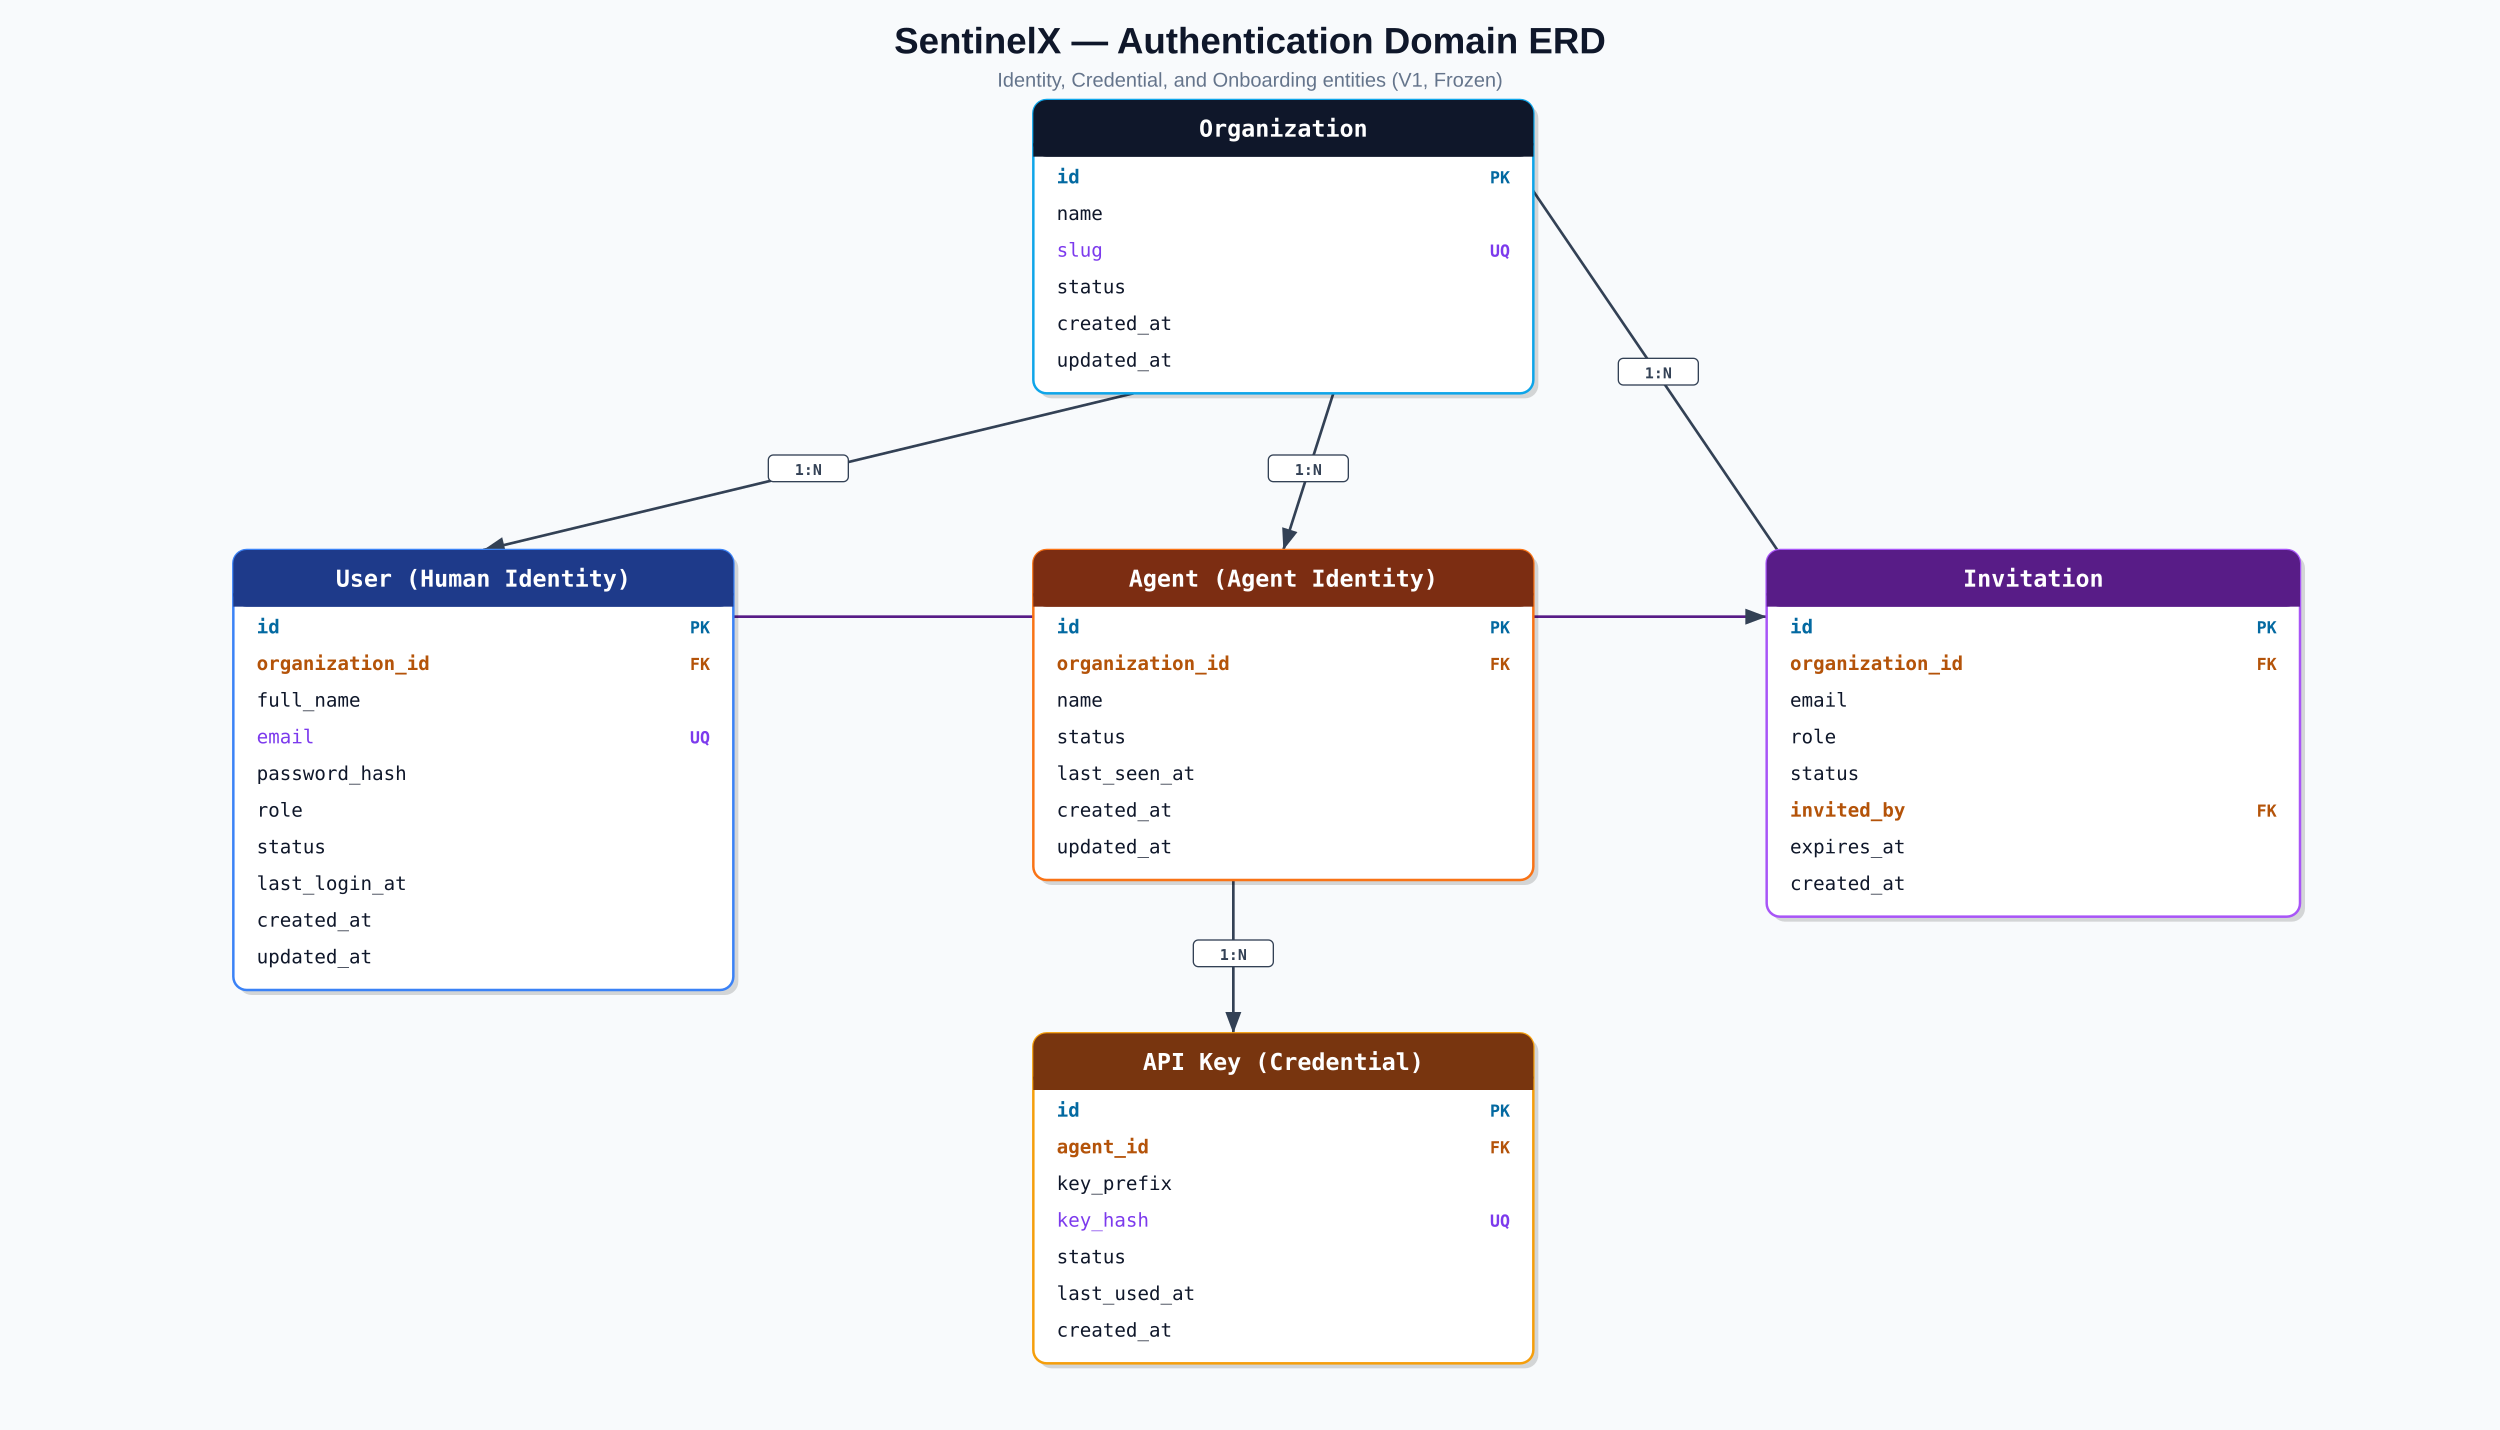
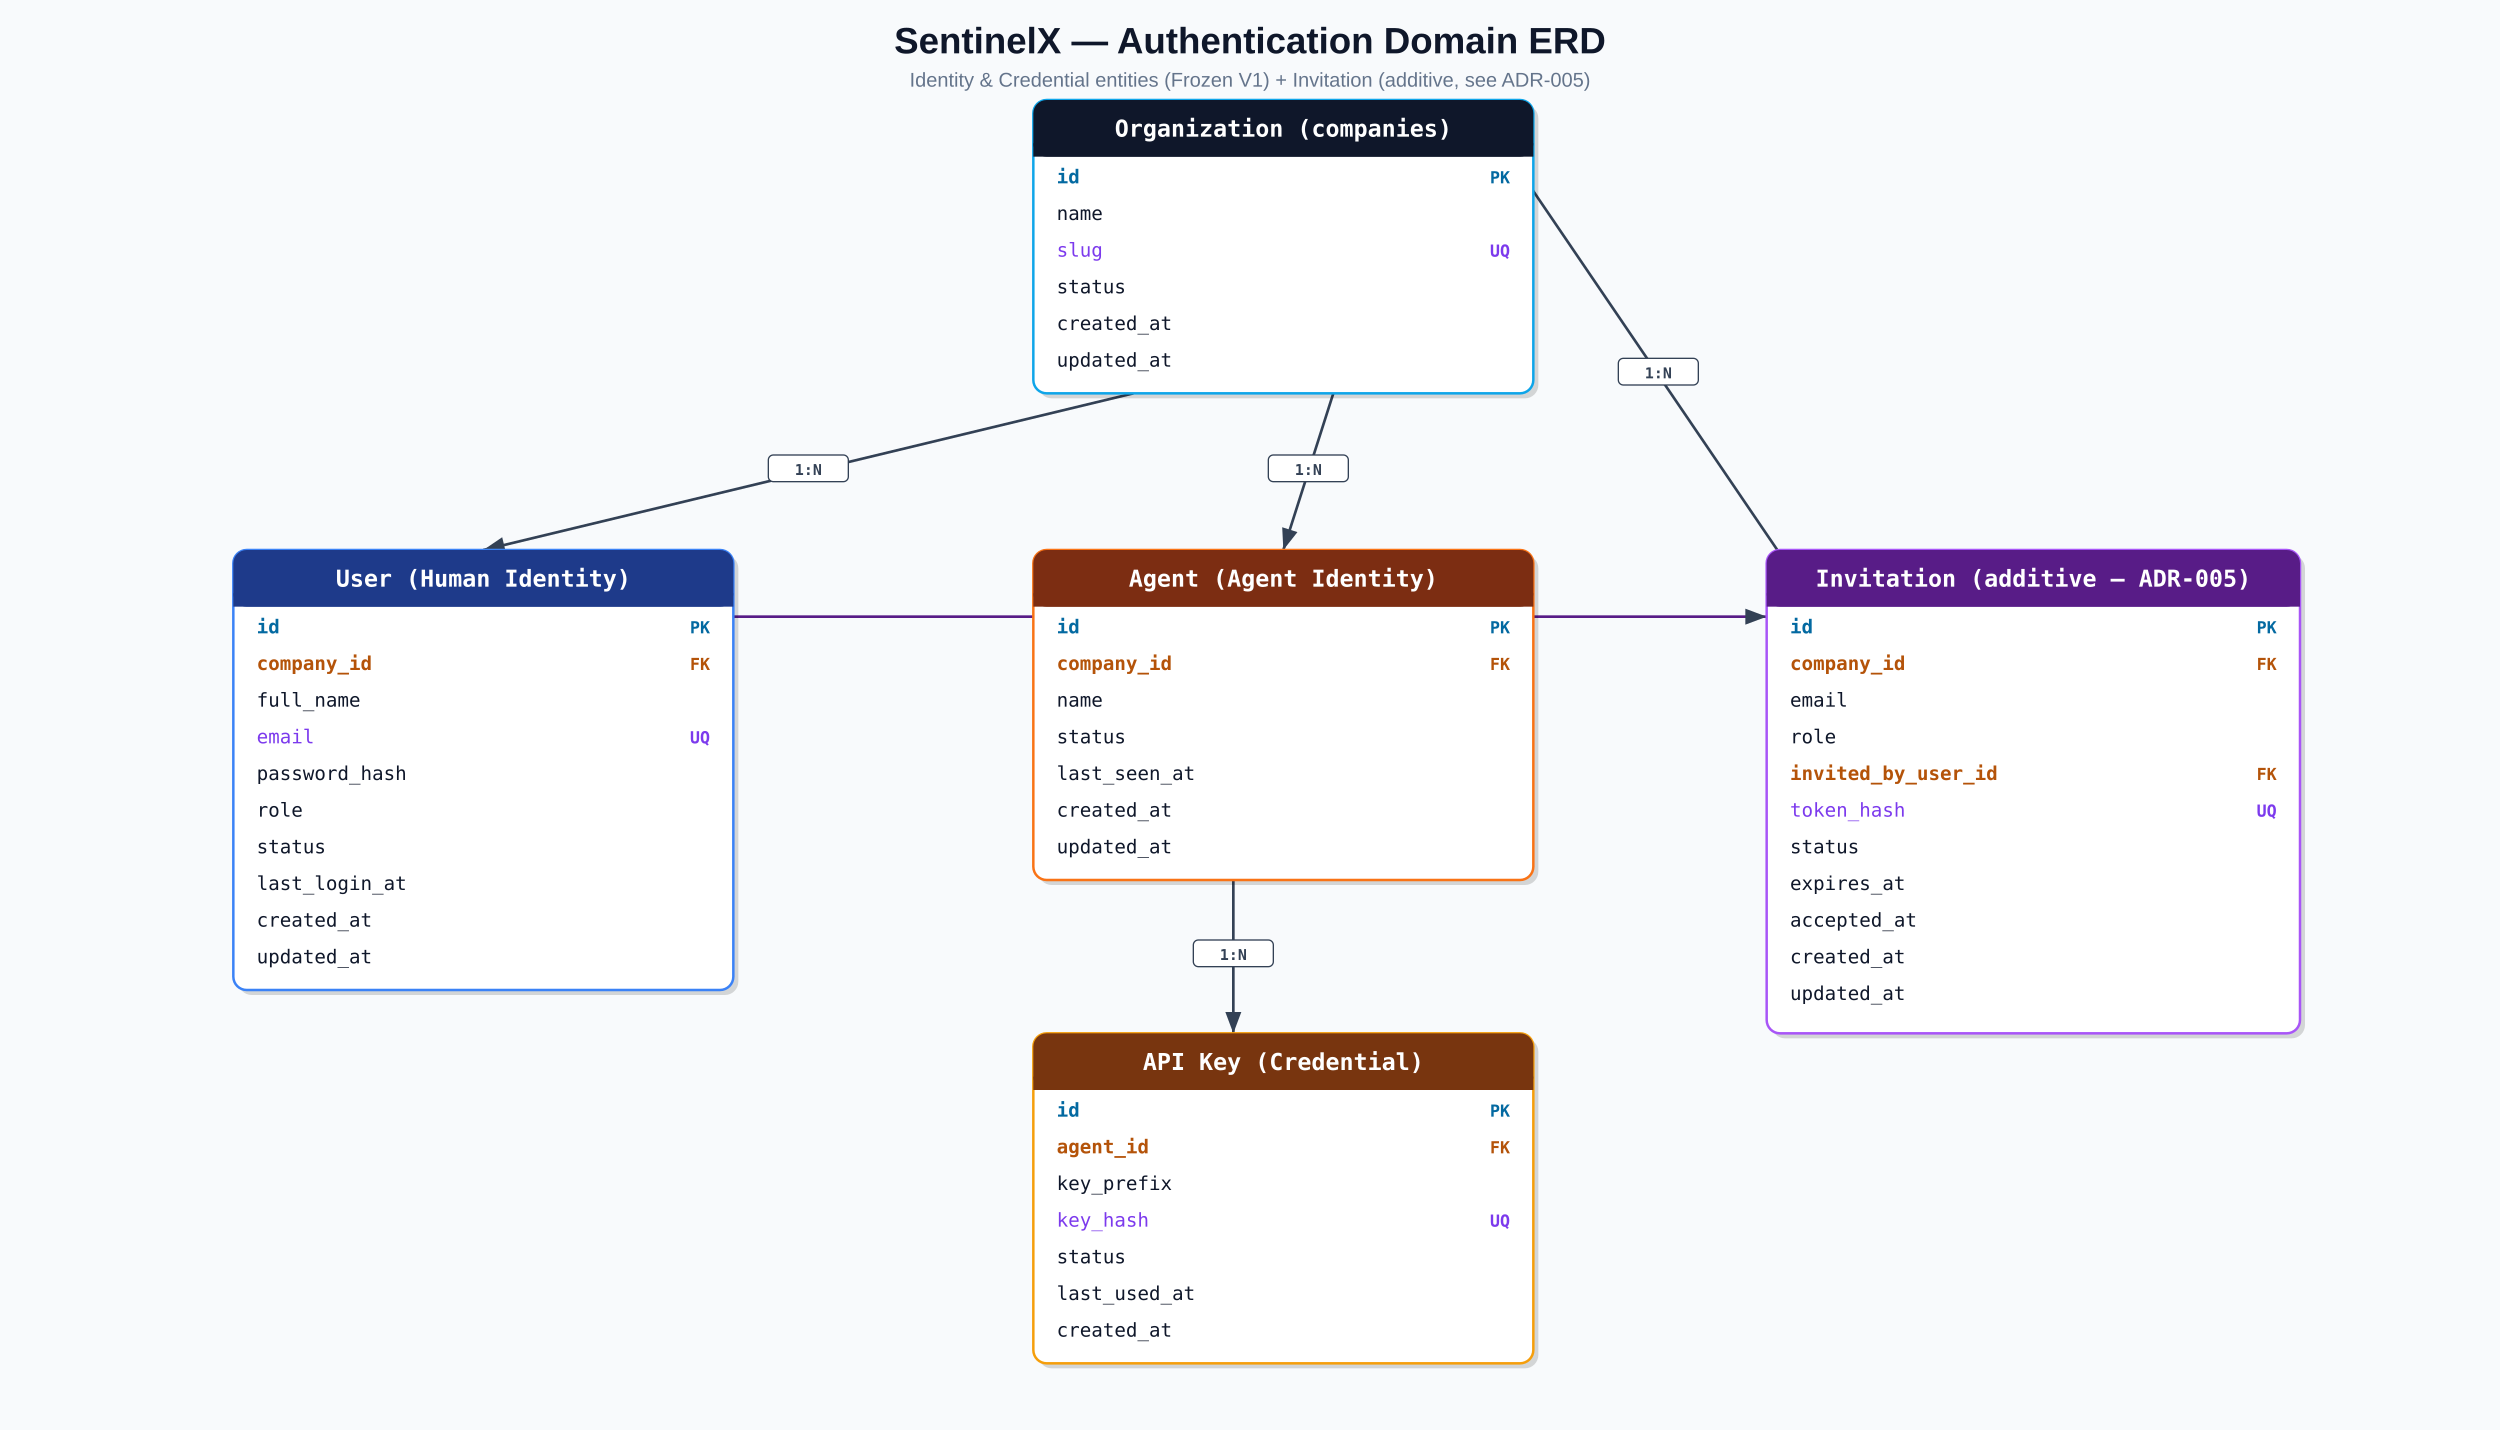
<svg xmlns="http://www.w3.org/2000/svg" viewBox="0 0 1500 858" width="1500" height="858">
  <defs>
    <marker id="arrow" markerWidth="10" markerHeight="10" refX="8" refY="3" orient="auto" markerUnits="strokeWidth">
      <path d="M0,0 L0,6 L8,3 z" fill="#334155" />
    </marker>
    <marker id="arrowD" markerWidth="12" markerHeight="12" refX="5" refY="9" orient="auto" markerUnits="strokeWidth">
      <path d="M0,0 L10,0 L5,9 z" fill="#475569" />
    </marker>
    <marker id="arrowSeq" markerWidth="10" markerHeight="10" refX="8" refY="3" orient="auto" markerUnits="strokeWidth">
      <path d="M0,0 L0,6 L8,3 z" fill="#1e293b" />
    </marker>
  </defs>
  <rect x="0" y="0" width="1500" height="858" fill="#f8fafc" />
  <text x="750" y="32" text-anchor="middle" font-family="Segoe UI, Arial, sans-serif" font-size="22" font-weight="800" fill="#0f172a">SentinelX — Authentication Domain ERD</text>
-   <text x="750" y="52" text-anchor="middle" font-family="Segoe UI, Arial, sans-serif" font-size="12" fill="#64748b">Identity, Credential, and Onboarding entities (V1, Frozen)</text>
+   <text x="750" y="52" text-anchor="middle" font-family="Segoe UI, Arial, sans-serif" font-size="12" fill="#64748b">Identity &amp; Credential entities (Frozen V1) + Invitation (additive, see ADR-005)</text>
  <path d="M 680 236 L 290 330" stroke="#334155" stroke-width="1.6" fill="none" marker-end="url(#arrow)" />
  <rect x="461.0" y="273.0" width="48" height="16" fill="#ffffff" stroke="#334155" stroke-width="0.8" rx="3" />
  <text x="485.0" y="285.0" text-anchor="middle" font-size="9" fill="#334155" font-family="Consolas, Menlo, monospace" font-weight="700">1:N</text>
  <path d="M 800 236 L 770 330" stroke="#334155" stroke-width="1.6" fill="none" marker-end="url(#arrow)" />
  <rect x="761.0" y="273.0" width="48" height="16" fill="#ffffff" stroke="#334155" stroke-width="0.8" rx="3" />
  <text x="785.0" y="285.0" text-anchor="middle" font-size="9" fill="#334155" font-family="Consolas, Menlo, monospace" font-weight="700">1:N</text>
  <path d="M 910 100 L 1080 350" stroke="#334155" stroke-width="1.6" fill="none" marker-end="url(#arrow)" />
  <rect x="971.0" y="215.0" width="48" height="16" fill="#ffffff" stroke="#334155" stroke-width="0.8" rx="3" />
  <text x="995.0" y="227.0" text-anchor="middle" font-size="9" fill="#334155" font-family="Consolas, Menlo, monospace" font-weight="700">1:N</text>
  <path d="M 740 528 L 740 620" stroke="#334155" stroke-width="1.6" fill="none" marker-end="url(#arrow)" />
  <rect x="716.0" y="564.0" width="48" height="16" fill="#ffffff" stroke="#334155" stroke-width="0.8" rx="3" />
  <text x="740.0" y="576.0" text-anchor="middle" font-size="9" fill="#334155" font-family="Consolas, Menlo, monospace" font-weight="700">1:N</text>
  <path d="M 440 370 L 1060 370" stroke="#581c87" stroke-width="1.6" fill="none" marker-end="url(#arrow)" />
-   <rect x="726.0" y="360.0" width="48" height="16" fill="#ffffff" stroke="#581c87" stroke-width="0.8" rx="3" />
-   <text x="750.0" y="372.0" text-anchor="middle" font-size="9" fill="#581c87" font-family="Consolas, Menlo, monospace" font-weight="700">invited_by
- 1:N</text>
+   <rect x="690.0" y="360.0" width="120" height="16" fill="#ffffff" stroke="#581c87" stroke-width="0.8" rx="3" />
+   <text x="750.0" y="372.0" text-anchor="middle" font-size="9" fill="#581c87" font-family="Consolas, Menlo, monospace" font-weight="700">invited_by_user_id 1:N</text>
  <g font-family="Consolas, Menlo, monospace">
    <rect x="623" y="63" width="300" height="176" rx="8" fill="#000" opacity="0.15" />
    <rect x="620" y="60" width="300" height="176" rx="8" fill="#ffffff" stroke="#0ea5e9" stroke-width="1.5" />
    <rect x="620" y="60" width="300" height="34" rx="8" fill="#0f172a" />
    <rect x="620" y="86" width="300" height="8" fill="#0f172a" />
-     <text x="770.0" y="82.0" text-anchor="middle" fill="#ffffff" font-size="14" font-weight="700">Organization</text>
+     <text x="770.0" y="82.0" text-anchor="middle" fill="#ffffff" font-size="14" font-weight="700">Organization (companies)</text>
    <text x="634" y="110" font-size="11.5" fill="#0369a1" font-weight="700">id</text>
    <text x="906" y="110" font-size="10" fill="#0369a1" text-anchor="end" font-weight="700">PK</text>
    <text x="634" y="132" font-size="11.5" fill="#0f172a" font-weight="400">name</text>
    <text x="634" y="154" font-size="11.5" fill="#7c3aed" font-weight="400">slug</text>
    <text x="906" y="154" font-size="10" fill="#7c3aed" text-anchor="end" font-weight="700">UQ</text>
    <text x="634" y="176" font-size="11.5" fill="#0f172a" font-weight="400">status</text>
    <text x="634" y="198" font-size="11.5" fill="#0f172a" font-weight="400">created_at</text>
    <text x="634" y="220" font-size="11.5" fill="#0f172a" font-weight="400">updated_at</text>
  </g>
  <g font-family="Consolas, Menlo, monospace">
    <rect x="143" y="333" width="300" height="264" rx="8" fill="#000" opacity="0.15" />
    <rect x="140" y="330" width="300" height="264" rx="8" fill="#ffffff" stroke="#3b82f6" stroke-width="1.5" />
    <rect x="140" y="330" width="300" height="34" rx="8" fill="#1e3a8a" />
    <rect x="140" y="356" width="300" height="8" fill="#1e3a8a" />
    <text x="290.0" y="352.0" text-anchor="middle" fill="#ffffff" font-size="14" font-weight="700">User (Human Identity)</text>
    <text x="154" y="380" font-size="11.5" fill="#0369a1" font-weight="700">id</text>
    <text x="426" y="380" font-size="10" fill="#0369a1" text-anchor="end" font-weight="700">PK</text>
-     <text x="154" y="402" font-size="11.5" fill="#b45309" font-weight="700">organization_id</text>
+     <text x="154" y="402" font-size="11.5" fill="#b45309" font-weight="700">company_id</text>
    <text x="426" y="402" font-size="10" fill="#b45309" text-anchor="end" font-weight="700">FK</text>
    <text x="154" y="424" font-size="11.5" fill="#0f172a" font-weight="400">full_name</text>
    <text x="154" y="446" font-size="11.5" fill="#7c3aed" font-weight="400">email</text>
    <text x="426" y="446" font-size="10" fill="#7c3aed" text-anchor="end" font-weight="700">UQ</text>
    <text x="154" y="468" font-size="11.5" fill="#0f172a" font-weight="400">password_hash</text>
    <text x="154" y="490" font-size="11.5" fill="#0f172a" font-weight="400">role</text>
    <text x="154" y="512" font-size="11.5" fill="#0f172a" font-weight="400">status</text>
    <text x="154" y="534" font-size="11.5" fill="#0f172a" font-weight="400">last_login_at</text>
    <text x="154" y="556" font-size="11.5" fill="#0f172a" font-weight="400">created_at</text>
    <text x="154" y="578" font-size="11.5" fill="#0f172a" font-weight="400">updated_at</text>
  </g>
  <g font-family="Consolas, Menlo, monospace">
    <rect x="623" y="333" width="300" height="198" rx="8" fill="#000" opacity="0.15" />
    <rect x="620" y="330" width="300" height="198" rx="8" fill="#ffffff" stroke="#f97316" stroke-width="1.5" />
    <rect x="620" y="330" width="300" height="34" rx="8" fill="#7c2d12" />
    <rect x="620" y="356" width="300" height="8" fill="#7c2d12" />
    <text x="770.0" y="352.0" text-anchor="middle" fill="#ffffff" font-size="14" font-weight="700">Agent (Agent Identity)</text>
    <text x="634" y="380" font-size="11.5" fill="#0369a1" font-weight="700">id</text>
    <text x="906" y="380" font-size="10" fill="#0369a1" text-anchor="end" font-weight="700">PK</text>
-     <text x="634" y="402" font-size="11.5" fill="#b45309" font-weight="700">organization_id</text>
+     <text x="634" y="402" font-size="11.5" fill="#b45309" font-weight="700">company_id</text>
    <text x="906" y="402" font-size="10" fill="#b45309" text-anchor="end" font-weight="700">FK</text>
    <text x="634" y="424" font-size="11.5" fill="#0f172a" font-weight="400">name</text>
    <text x="634" y="446" font-size="11.5" fill="#0f172a" font-weight="400">status</text>
    <text x="634" y="468" font-size="11.5" fill="#0f172a" font-weight="400">last_seen_at</text>
    <text x="634" y="490" font-size="11.5" fill="#0f172a" font-weight="400">created_at</text>
    <text x="634" y="512" font-size="11.5" fill="#0f172a" font-weight="400">updated_at</text>
  </g>
  <g font-family="Consolas, Menlo, monospace">
    <rect x="623" y="623" width="300" height="198" rx="8" fill="#000" opacity="0.15" />
    <rect x="620" y="620" width="300" height="198" rx="8" fill="#ffffff" stroke="#f59e0b" stroke-width="1.5" />
    <rect x="620" y="620" width="300" height="34" rx="8" fill="#78350f" />
    <rect x="620" y="646" width="300" height="8" fill="#78350f" />
    <text x="770.0" y="642.0" text-anchor="middle" fill="#ffffff" font-size="14" font-weight="700">API Key (Credential)</text>
    <text x="634" y="670" font-size="11.5" fill="#0369a1" font-weight="700">id</text>
    <text x="906" y="670" font-size="10" fill="#0369a1" text-anchor="end" font-weight="700">PK</text>
    <text x="634" y="692" font-size="11.5" fill="#b45309" font-weight="700">agent_id</text>
    <text x="906" y="692" font-size="10" fill="#b45309" text-anchor="end" font-weight="700">FK</text>
    <text x="634" y="714" font-size="11.5" fill="#0f172a" font-weight="400">key_prefix</text>
    <text x="634" y="736" font-size="11.5" fill="#7c3aed" font-weight="400">key_hash</text>
    <text x="906" y="736" font-size="10" fill="#7c3aed" text-anchor="end" font-weight="700">UQ</text>
    <text x="634" y="758" font-size="11.5" fill="#0f172a" font-weight="400">status</text>
    <text x="634" y="780" font-size="11.5" fill="#0f172a" font-weight="400">last_used_at</text>
    <text x="634" y="802" font-size="11.5" fill="#0f172a" font-weight="400">created_at</text>
  </g>
  <g font-family="Consolas, Menlo, monospace">
-     <rect x="1063" y="333" width="320" height="220" rx="8" fill="#000" opacity="0.15" />
-     <rect x="1060" y="330" width="320" height="220" rx="8" fill="#ffffff" stroke="#a855f7" stroke-width="1.5" />
+     <rect x="1063" y="333" width="320" height="290" rx="8" fill="#000" opacity="0.15" />
+     <rect x="1060" y="330" width="320" height="290" rx="8" fill="#ffffff" stroke="#a855f7" stroke-width="1.5" />
    <rect x="1060" y="330" width="320" height="34" rx="8" fill="#581c87" />
    <rect x="1060" y="356" width="320" height="8" fill="#581c87" />
-     <text x="1220.0" y="352.0" text-anchor="middle" fill="#ffffff" font-size="14" font-weight="700">Invitation</text>
+     <text x="1220.0" y="352.0" text-anchor="middle" fill="#ffffff" font-size="14" font-weight="700">Invitation (additive — ADR-005)</text>
    <text x="1074" y="380" font-size="11.5" fill="#0369a1" font-weight="700">id</text>
    <text x="1366" y="380" font-size="10" fill="#0369a1" text-anchor="end" font-weight="700">PK</text>
-     <text x="1074" y="402" font-size="11.5" fill="#b45309" font-weight="700">organization_id</text>
+     <text x="1074" y="402" font-size="11.5" fill="#b45309" font-weight="700">company_id</text>
    <text x="1366" y="402" font-size="10" fill="#b45309" text-anchor="end" font-weight="700">FK</text>
    <text x="1074" y="424" font-size="11.5" fill="#0f172a" font-weight="400">email</text>
    <text x="1074" y="446" font-size="11.5" fill="#0f172a" font-weight="400">role</text>
-     <text x="1074" y="468" font-size="11.5" fill="#0f172a" font-weight="400">status</text>
-     <text x="1074" y="490" font-size="11.5" fill="#b45309" font-weight="700">invited_by</text>
-     <text x="1366" y="490" font-size="10" fill="#b45309" text-anchor="end" font-weight="700">FK</text>
-     <text x="1074" y="512" font-size="11.5" fill="#0f172a" font-weight="400">expires_at</text>
-     <text x="1074" y="534" font-size="11.5" fill="#0f172a" font-weight="400">created_at</text>
+     <text x="1074" y="468" font-size="11.5" fill="#b45309" font-weight="700">invited_by_user_id</text>
+     <text x="1366" y="468" font-size="10" fill="#b45309" text-anchor="end" font-weight="700">FK</text>
+     <text x="1074" y="490" font-size="11.5" fill="#7c3aed" font-weight="400">token_hash</text>
+     <text x="1366" y="490" font-size="10" fill="#7c3aed" text-anchor="end" font-weight="700">UQ</text>
+     <text x="1074" y="512" font-size="11.5" fill="#0f172a" font-weight="400">status</text>
+     <text x="1074" y="534" font-size="11.5" fill="#0f172a" font-weight="400">expires_at</text>
+     <text x="1074" y="556" font-size="11.5" fill="#0f172a" font-weight="400">accepted_at</text>
+     <text x="1074" y="578" font-size="11.5" fill="#0f172a" font-weight="400">created_at</text>
+     <text x="1074" y="600" font-size="11.5" fill="#0f172a" font-weight="400">updated_at</text>
  </g>
</svg>
